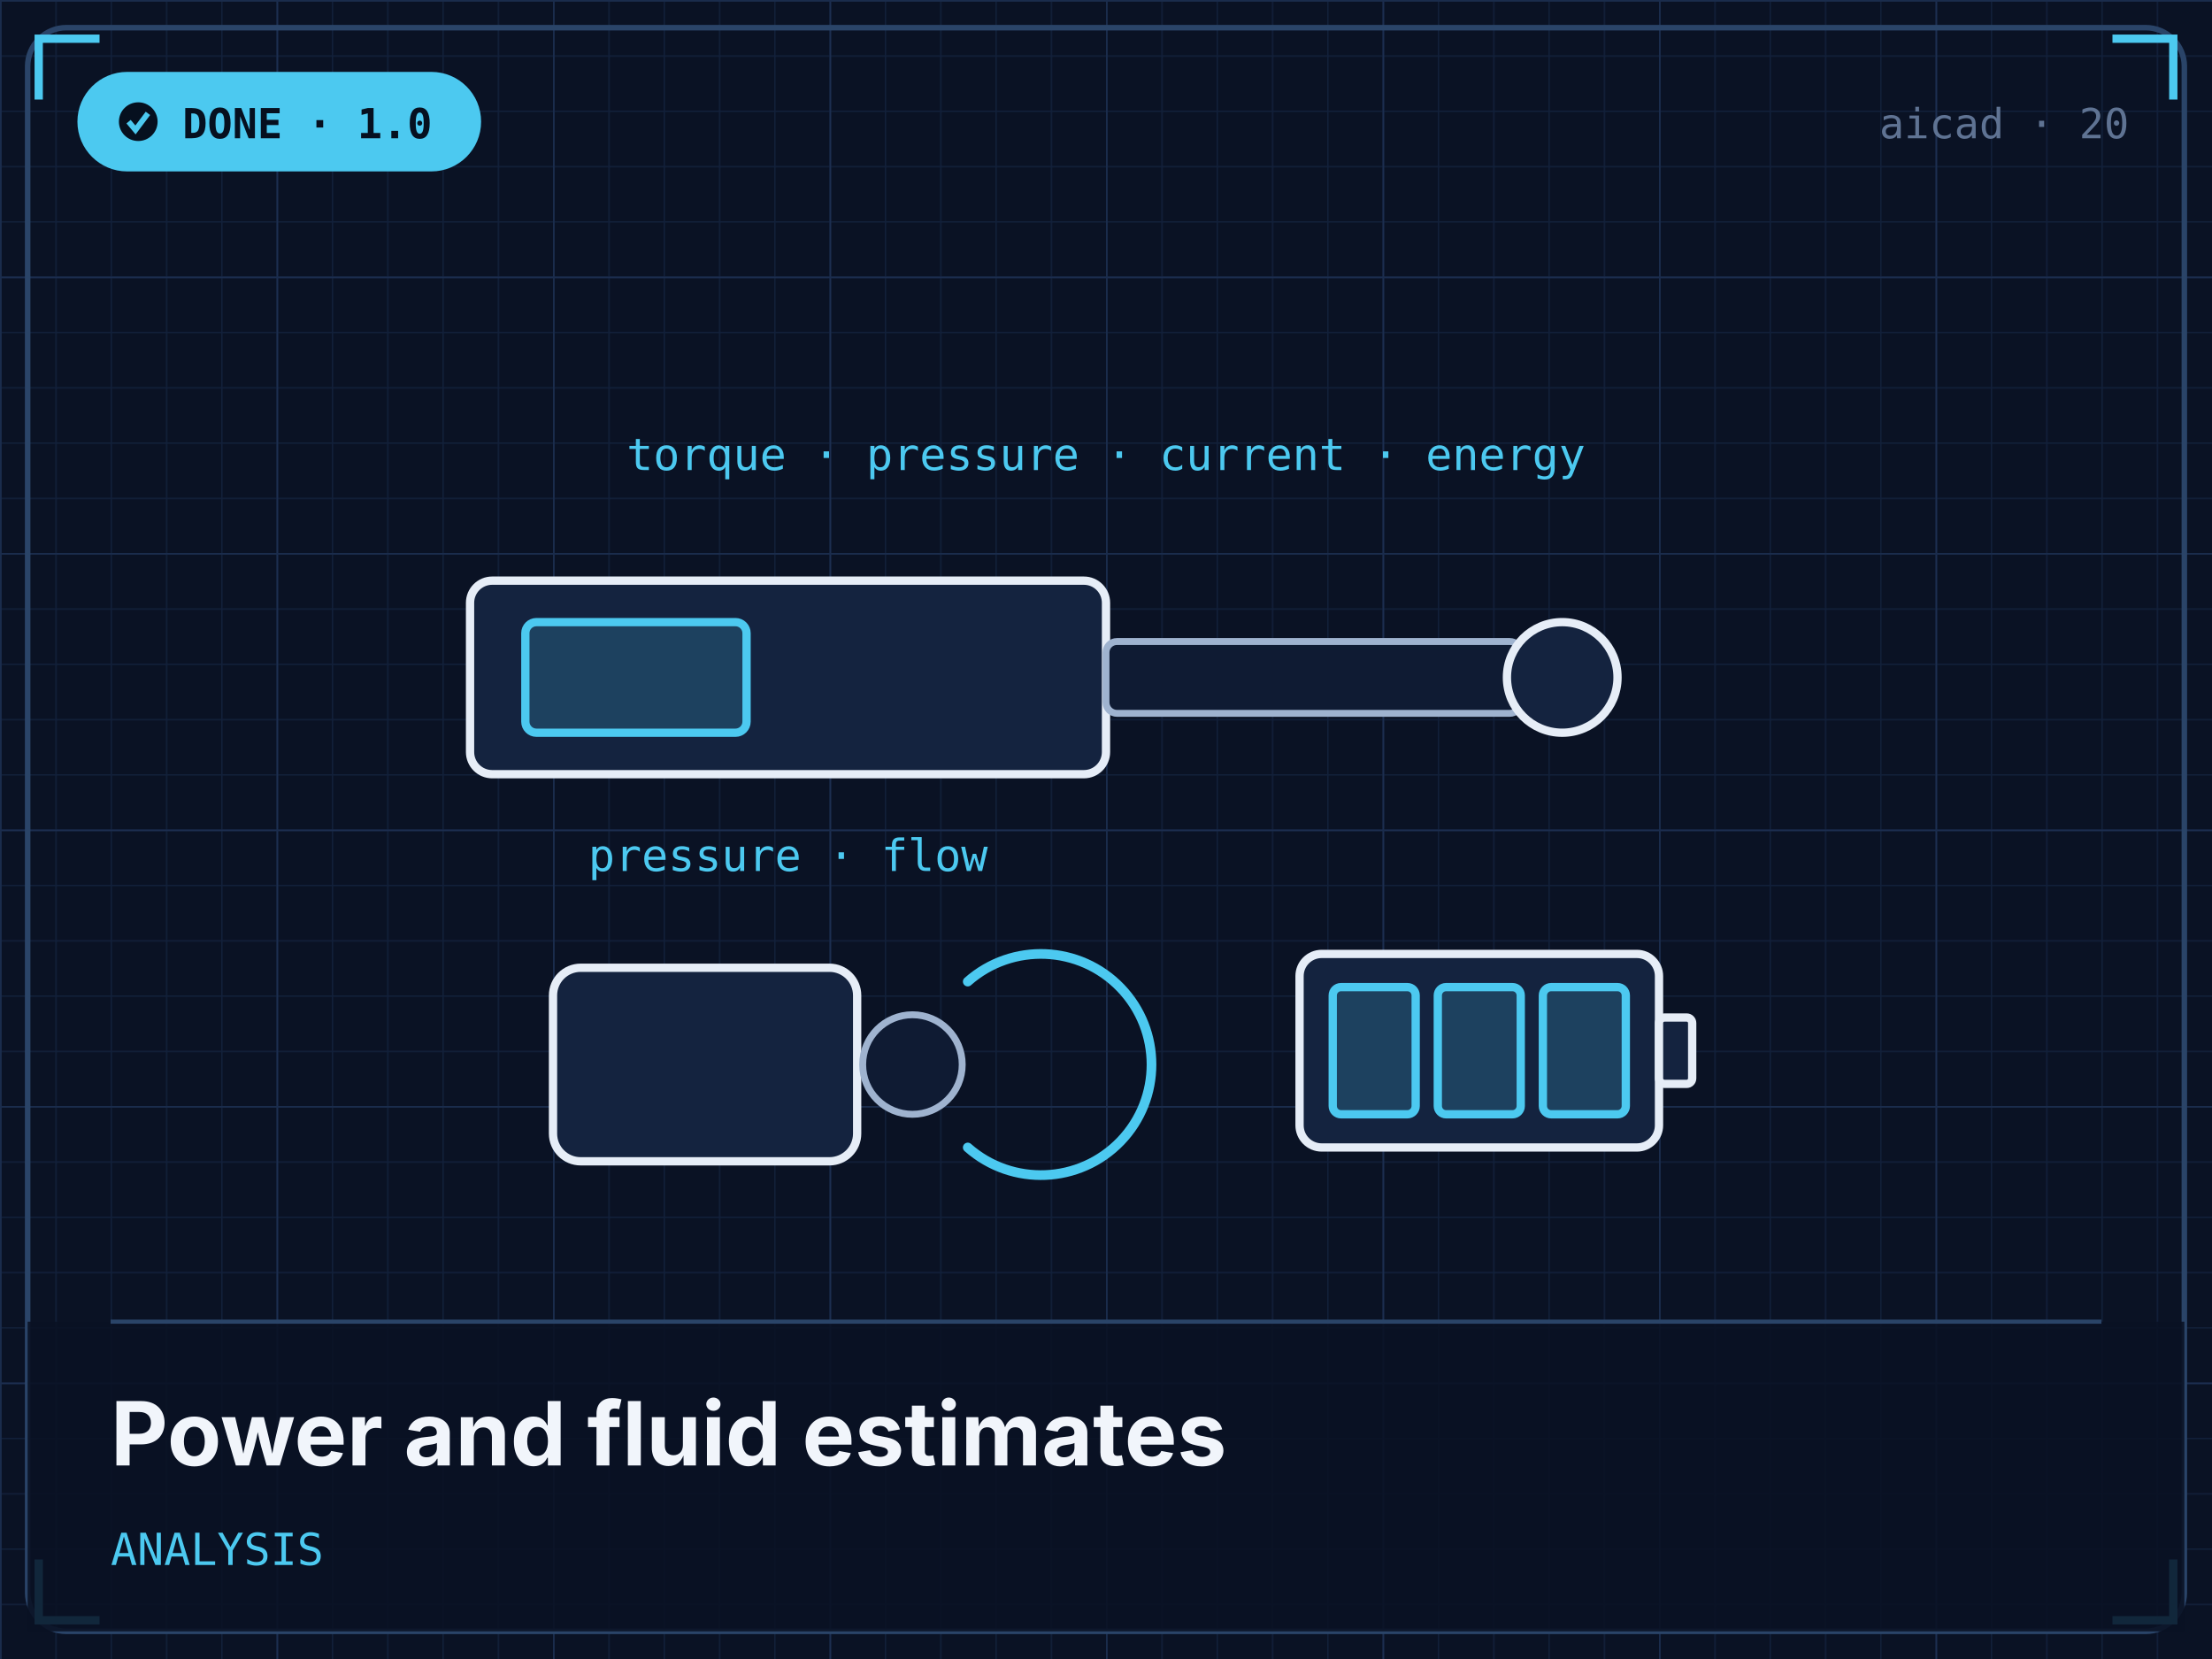
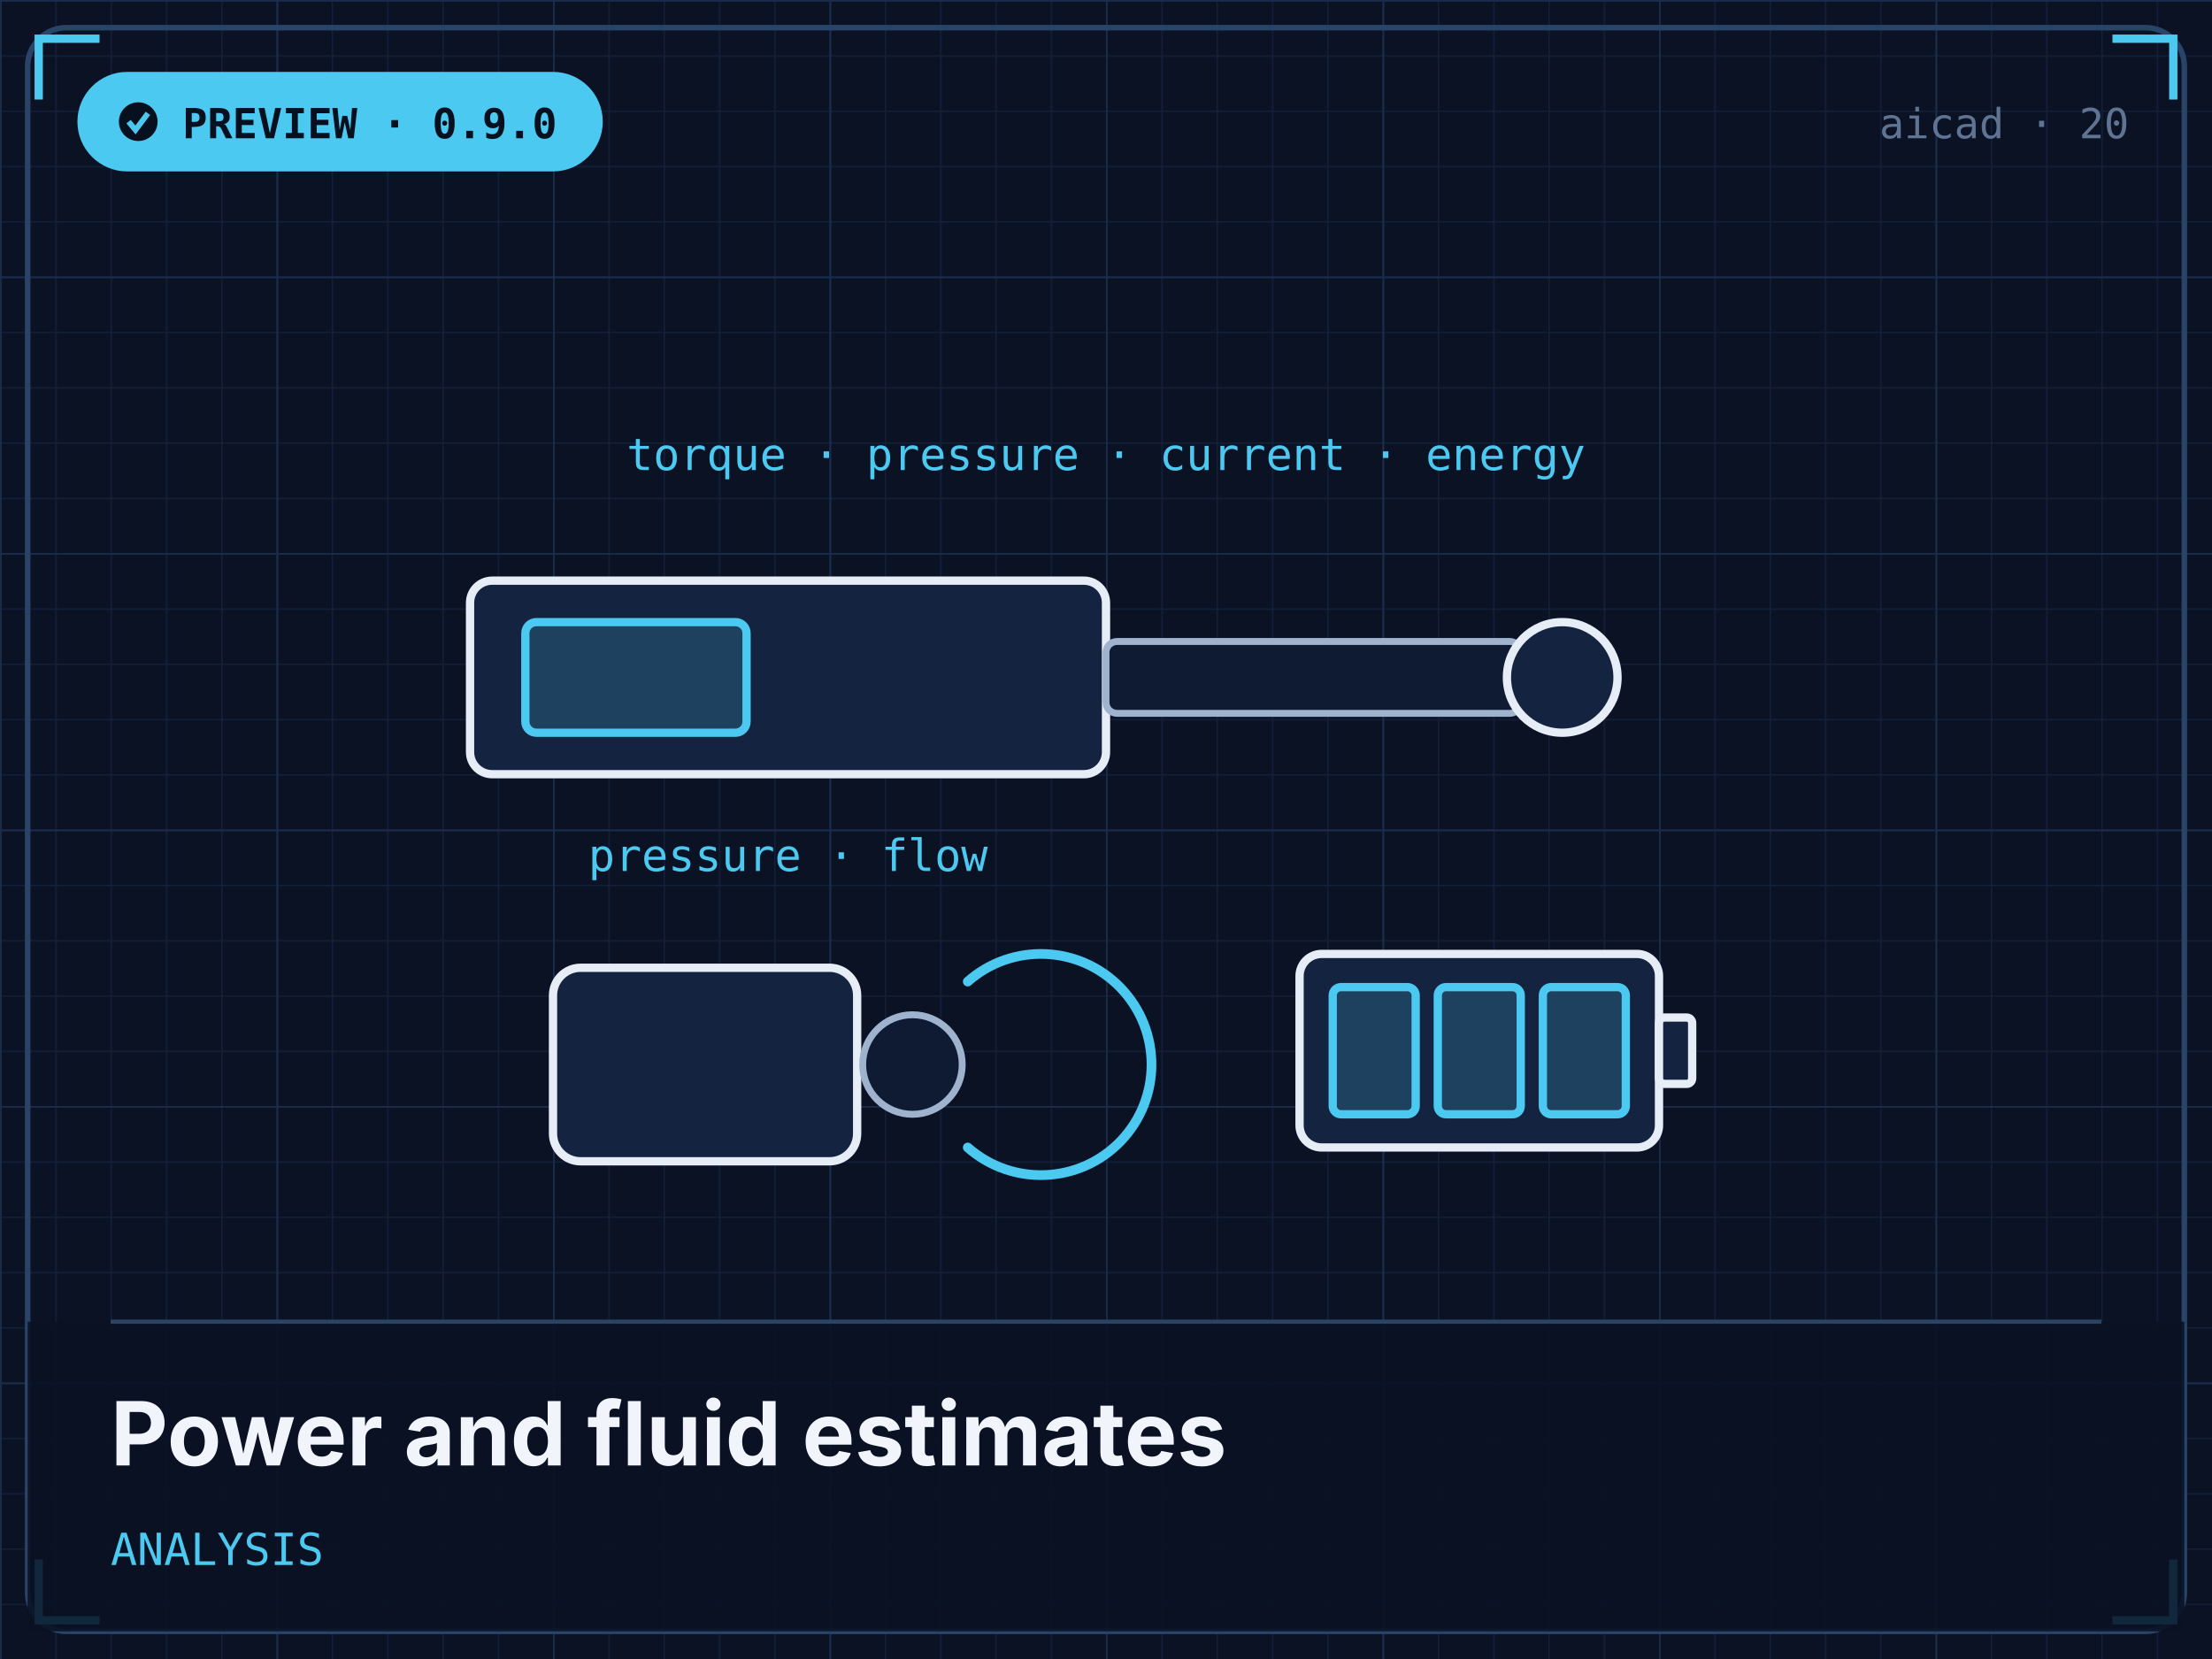
<svg xmlns="http://www.w3.org/2000/svg" width="800" height="600" viewBox="0 0 800 600" role="img" aria-label="Power and fluid estimates">
  <style>
.ln{fill:none;stroke:#e6edf7;stroke-width:3;stroke-linejoin:round;stroke-linecap:round}
.lf{fill:#14233f;stroke:#e6edf7;stroke-width:3;stroke-linejoin:round}
.lfi{fill:none;stroke:#14233f}
.lf2{fill:#0f1b33;stroke:#9fb3cf;stroke-width:2.5;stroke-linejoin:round}
.lf3{fill:#4cc9f0;fill-opacity:.35;stroke:#4cc9f0;stroke-width:3}
.fa{fill:#4cc9f0;fill-opacity:.18;stroke:#4cc9f0;stroke-width:3;stroke-linejoin:round}
.ac{fill:none;stroke:#4cc9f0;stroke-width:3.5;stroke-linecap:round;stroke-linejoin:round}
.ac-head{fill:#4cc9f0}
.af{fill:#4cc9f0}
.dm{stroke:#3a4d6b;stroke-width:2;fill:none}
.tl{fill:#e6edf7;font-family:'Inter','DejaVu Sans','Segoe UI',Arial,sans-serif;font-size:20px;font-weight:700}
.tm{fill:#4cc9f0;font-family:'JetBrains Mono','DejaVu Sans Mono',Consolas,monospace;font-size:16px}
.ts{fill:#9fb3cf;font-family:'Inter','DejaVu Sans','Segoe UI',Arial,sans-serif;font-size:14px}
.st-wip .lf,.st-wip .ln{stroke:#cbd5e1}
.st-next .lf{stroke:#4cc9f0;fill:#0f2440}
.st-next .ln{stroke:#4cc9f0}
.st-future .lf,.st-future .ln{stroke:#8aa0c0;stroke-dasharray:9 6}
.st-future .lf{fill:#101b31}
.st-future .lfi{stroke:#101b31;stroke-dasharray:none}
.st-next .lfi{stroke:#0f2440}
.st-future .lf2{stroke:#5f7393;stroke-dasharray:6 5}
.st-future .ac{stroke-opacity:.8}
.st-future .fa{fill-opacity:.09}
.mini text{display:none}
</style>
  <defs>
    <pattern id="gpowerfluid" width="20" height="20" patternUnits="userSpaceOnUse">
      <path d="M20 0H0V20" fill="none" stroke="#12203a" stroke-width="1" />
    </pattern>
    <pattern id="Gpowerfluid" width="100" height="100" patternUnits="userSpaceOnUse">
      <path d="M100 0H0V100" fill="none" stroke="#1a2c4c" stroke-width="1.2" />
    </pattern>
  </defs>
  <rect width="800" height="600" fill="#0a1224" />
  <rect width="800" height="600" fill="url(#gpowerfluid)" />
  <rect width="800" height="600" fill="url(#Gpowerfluid)" />
  <rect x="10" y="10" width="780" height="580" rx="14" fill="none" stroke="#2a4468" stroke-width="2" />
  <path d="M14,36 V14 H36" fill="none" stroke="#4cc9f0" stroke-width="3" />
  <path d="M786,36 V14 H764" fill="none" stroke="#4cc9f0" stroke-width="3" />
  <path d="M14,564 V586 H36" fill="none" stroke="#4cc9f0" stroke-width="3" />
  <path d="M786,564 V586 H764" fill="none" stroke="#4cc9f0" stroke-width="3" />
-   <rect x="28" y="26" width="146.0" height="36" rx="18" fill="#4cc9f0" />
+   <rect x="28" y="26" width="190.0" height="36" rx="18" fill="#4cc9f0" />
  <circle cx="50" cy="44" r="7" fill="#06101f" />
  <path d="M46.5,44 l2.5,3 l4.5,-6" stroke="#4cc9f0" stroke-width="2" fill="none" />
-   <text x="66" y="50" fill="#06101f" font-family="'JetBrains Mono','DejaVu Sans Mono',Consolas,monospace" font-size="15" font-weight="700">DONE · 1.0</text>
+   <text x="66" y="50" fill="#06101f" font-family="'JetBrains Mono','DejaVu Sans Mono',Consolas,monospace" font-size="15" font-weight="700">PREVIEW · 0.9.0</text>
  <text x="770" y="50" text-anchor="end" fill="#5f7393" font-family="'JetBrains Mono','DejaVu Sans Mono',Consolas,monospace" font-size="15">aicad · 20</text>
  <g class="st-done">
    <rect class="lf" x="170" y="210" width="230" height="70" rx="8" />
    <rect class="lf2" x="400" y="232" width="150" height="26" rx="4" />
    <circle class="lf" cx="565" cy="245" r="20" />
    <rect class="fa" x="190" y="225" width="80" height="40" rx="4" />
    <text class="tm" x="285" y="315" text-anchor="middle">pressure · flow</text>
    <rect class="lf" x="200" y="350" width="110" height="70" rx="10" />
    <circle class="lf2" cx="330" cy="385" r="18" />
    <path class="ac" d="M350,355 A40,40 0 1 1 350,415" />
    <rect class="lf" x="470" y="345" width="130" height="70" rx="8" />
    <rect class="lf" x="600" y="368" width="12" height="24" rx="2" />
    <rect class="fa" x="482" y="357" width="30" height="46" rx="3" />
    <rect class="fa" x="520" y="357" width="30" height="46" rx="3" />
    <rect class="fa" x="558" y="357" width="30" height="46" rx="3" />
    <text class="tm" x="400" y="170" text-anchor="middle">torque · pressure · current · energy</text>
  </g>
  <rect x="10" y="478" width="780" height="112" fill="#0a1224" fill-opacity=".88" />
  <line x1="40" y1="478" x2="760" y2="478" stroke="#2a4468" stroke-width="1.5" />
  <text x="40" y="530" fill="#f1f5fb" font-family="'Inter','DejaVu Sans','Segoe UI',Arial,sans-serif" font-size="32" font-weight="700">Power and fluid estimates</text>
  <text x="40" y="566" fill="#4cc9f0" font-family="'JetBrains Mono','DejaVu Sans Mono',Consolas,monospace" font-size="16">ANALYSIS</text>
</svg>
